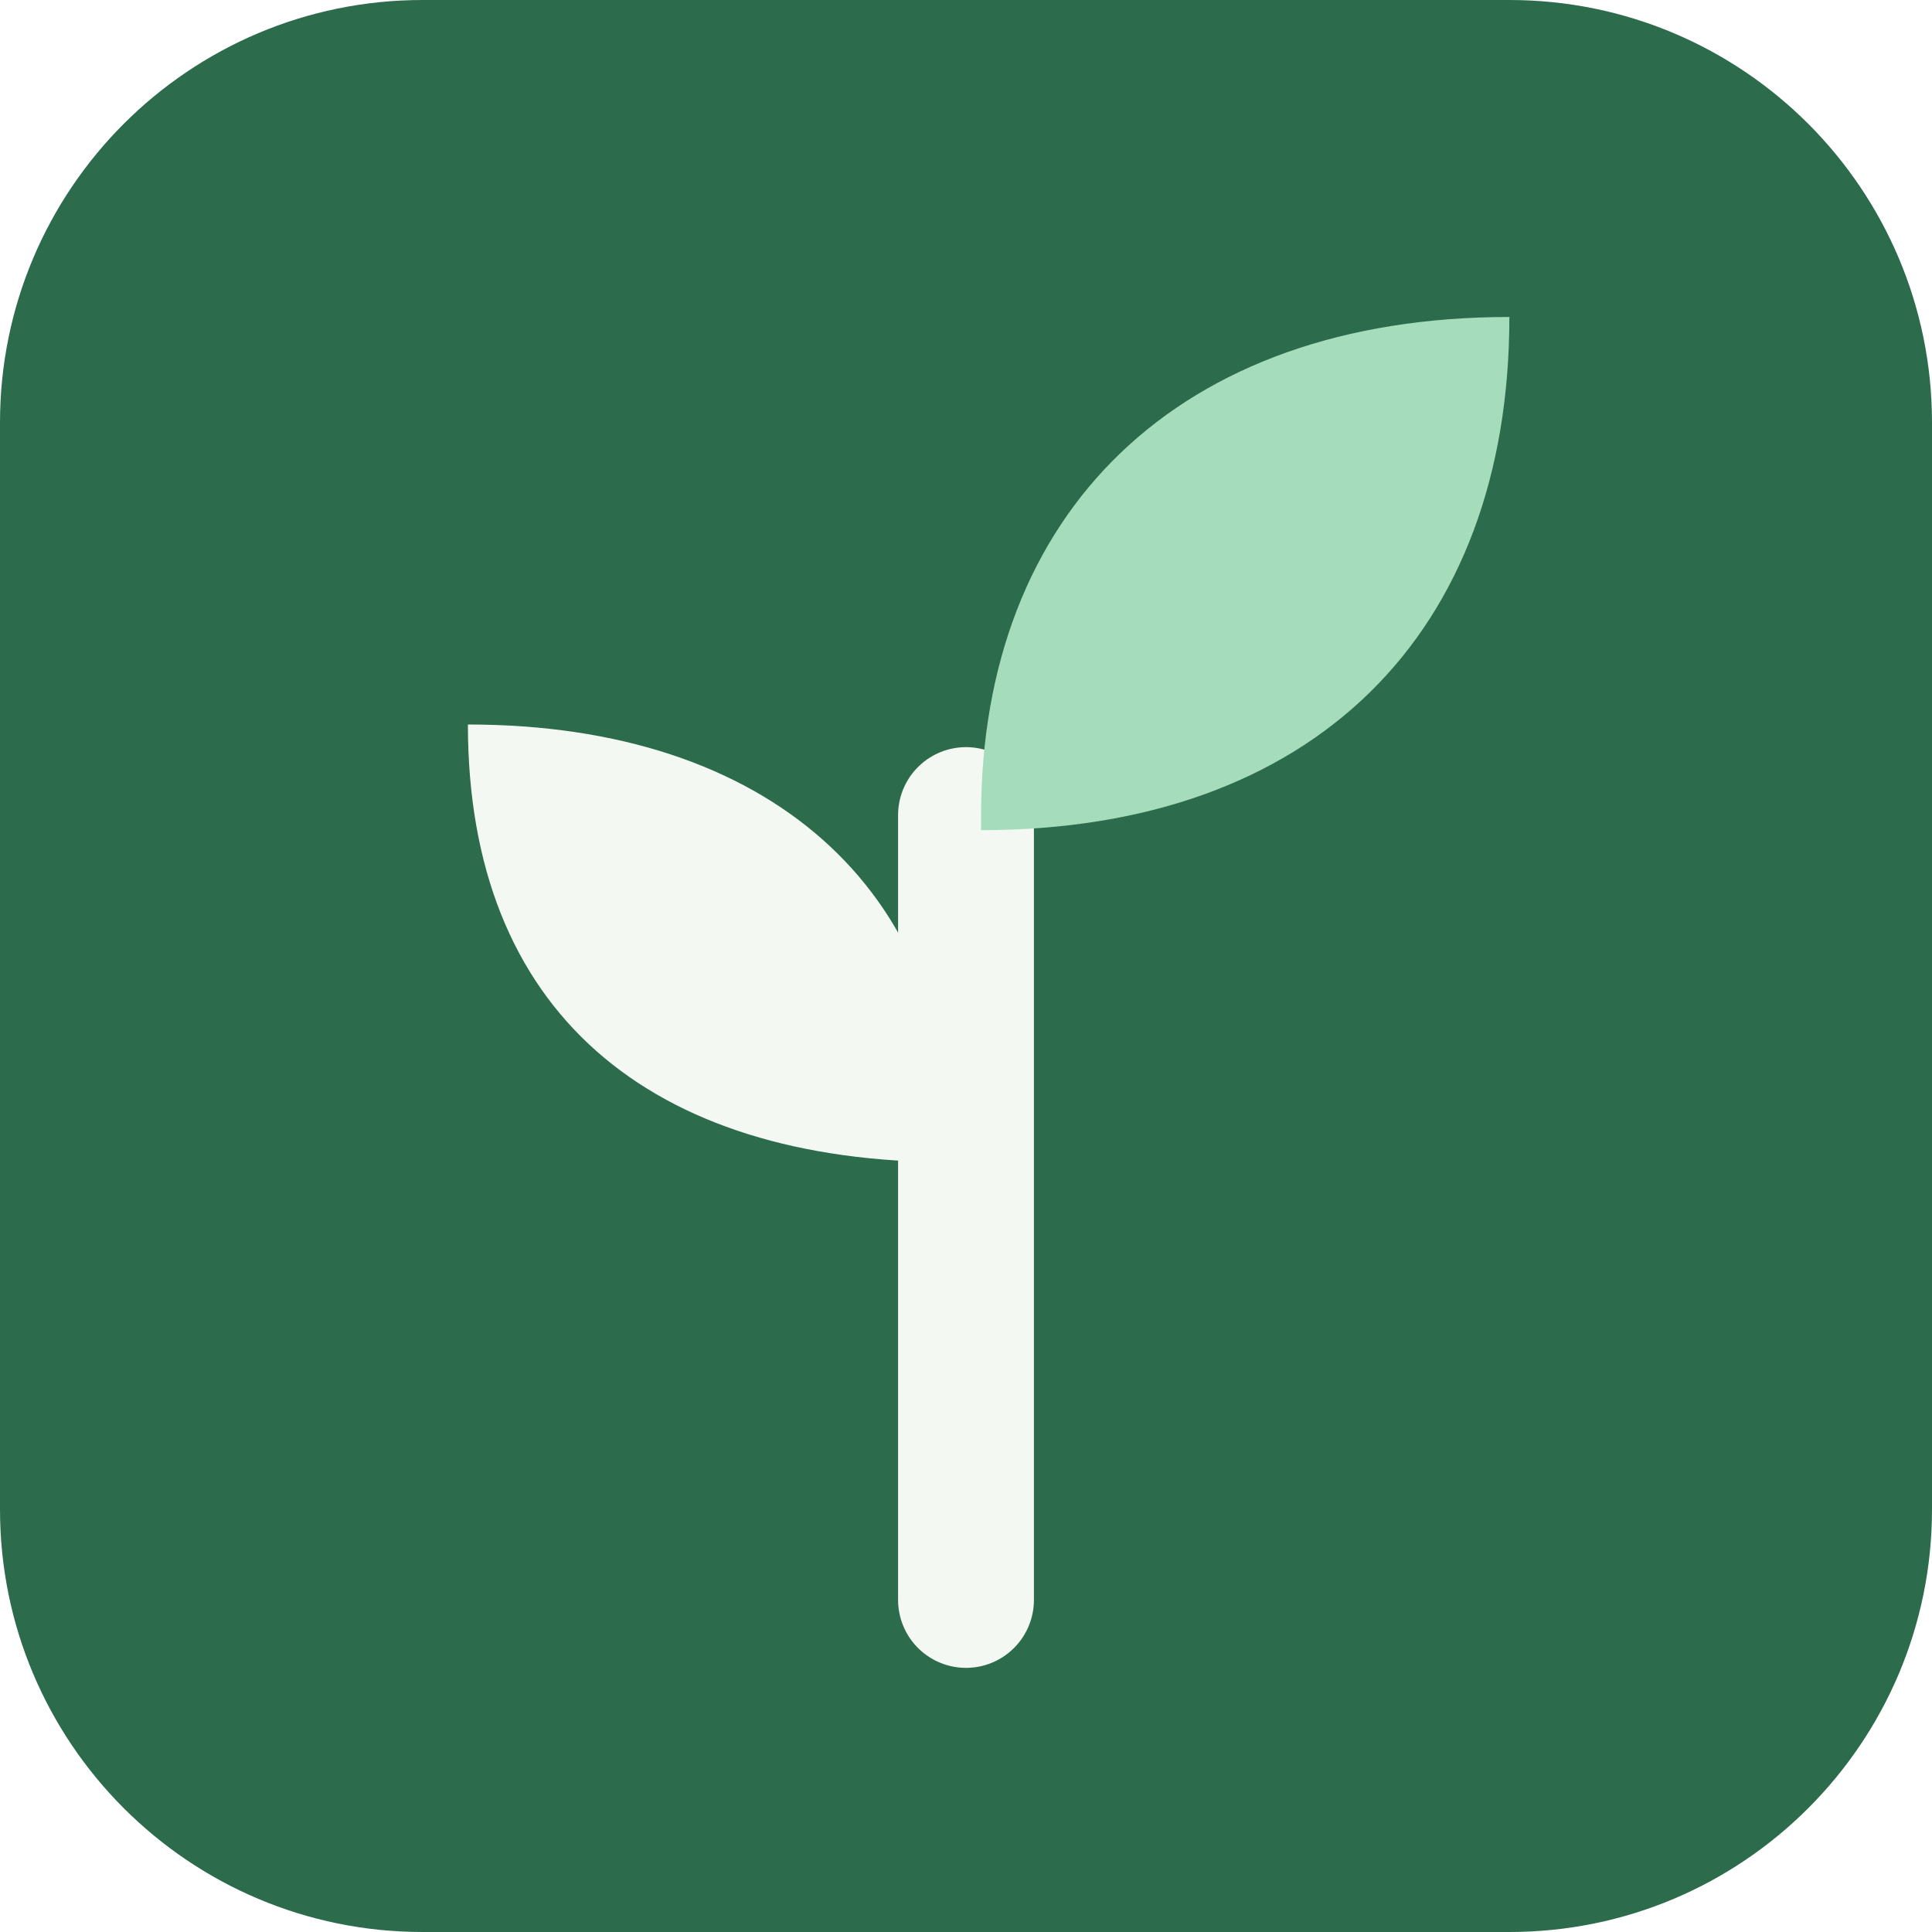
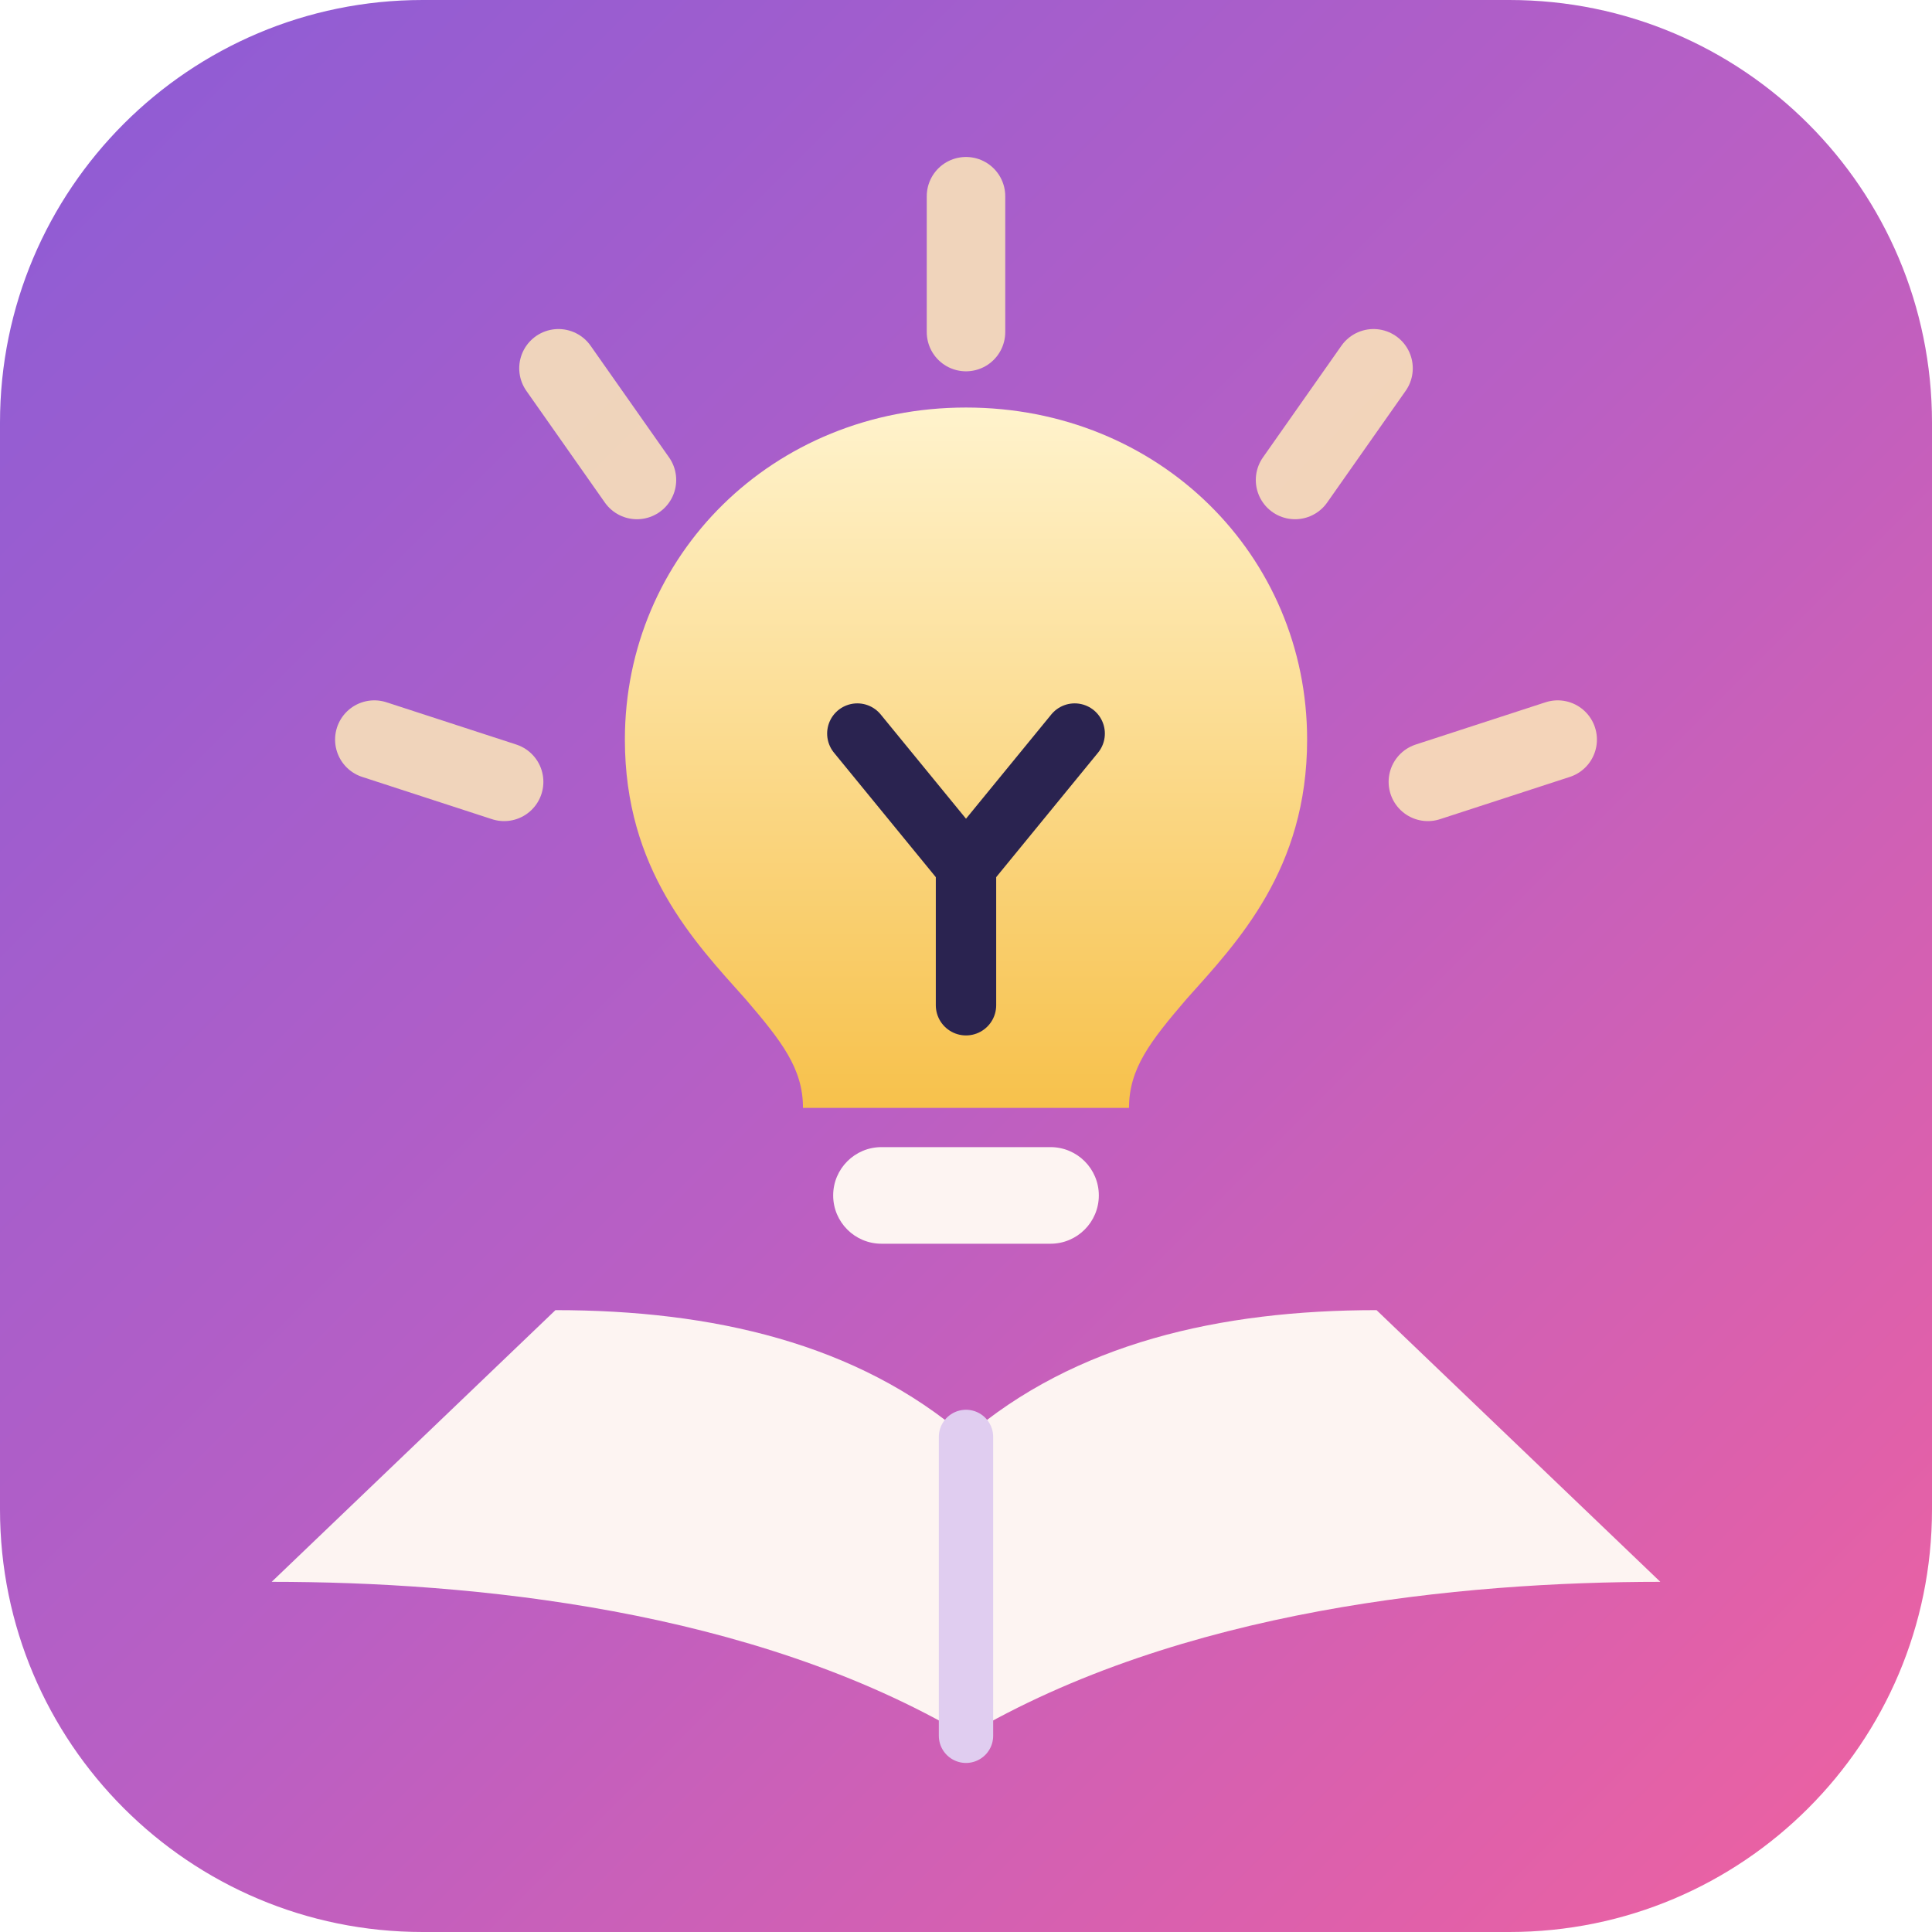
<svg xmlns="http://www.w3.org/2000/svg" viewBox="0 0 64 64">
-   <rect width="64" height="64" rx="14" fill="#2c6b4c" />
-   <path d="M32 53 C32 44 32 38 32 27" stroke="#f3f8f2" stroke-width="4.5" stroke-linecap="round" fill="none" />
-   <path d="M32.5 27 C32.5 17 39 10.5 50 10.5 C50 21 43.5 27.5 32.5 27.5 Z" fill="#a5dcbb" />
-   <path d="M31.5 38 C31.5 29.5 25.5 24 15.5 24 C15.5 33.5 21.5 38.5 31.5 38.5 Z" fill="#f3f8f2" />
+   <defs>
+     <linearGradient id="brand" x1="0" y1="0" x2="1" y2="1">
+       <stop offset="0" stop-color="#8b5cd6" />
+       <stop offset="0.5" stop-color="#b95fc4" />
+       <stop offset="1" stop-color="#f0619f" />
+     </linearGradient>
+     <linearGradient id="glass" x1="0.5" y1="0" x2="0.5" y2="1">
+       <stop offset="0" stop-color="#fff3cd" />
+       <stop offset="1" stop-color="#f7c14b" />
+     </linearGradient>
+   </defs>
+   <rect width="64" height="64" rx="14" fill="url(#brand)" />
+   <g stroke="#fde9b8" stroke-width="2.6" stroke-linecap="round" opacity="0.85">
+     <path d="M32 6.5v4.5" />
+     <path d="M18.5 12.2l2.6 3.7" />
+     <path d="M45.5 12.2l-2.6 3.7" />
+     <path d="M12.4 24.5l4.3 1.4" />
+     <path d="M51.6 24.5l-4.3 1.4" />
+   </g>
+   <path d="M32 13.5c6.4 0 11.3 4.9 11.3 11 0 4.3-2.3 6.7-4 8.6-1.2 1.4-1.9 2.3-1.9 3.6h-10.8c0-1.3-.7-2.2-1.9-3.6-1.7-1.9-4-4.3-4-8.6 0-6.1 4.9-11 11.3-11z" fill="url(#glass)" />
+   <path d="M28.4 24.3l3.6 4.4 3.6-4.4" fill="none" stroke="#2a2350" stroke-width="2" stroke-linecap="round" stroke-linejoin="round" />
+   <path d="M32 28.7v4.6" stroke="#2a2350" stroke-width="2" stroke-linecap="round" />
+   <rect x="27.6" y="38" width="8.8" height="3.2" rx="1.6" fill="#fdf4f2" />
+   <path d="M32 47.6c-3.6-3.1-8.4-4.2-13.6-4.2L9 52.4c6.6 0 15.9.9 23 5.1 7.1-4.2 16.4-5.1 23-5.1l-9.4-9c-5.2 0-10 1.1-13.6 4.2z" fill="#fdf4f2" />
+   <path d="M32 47.6v9.9" stroke="#e0cdf0" stroke-width="1.8" stroke-linecap="round" />
</svg>
